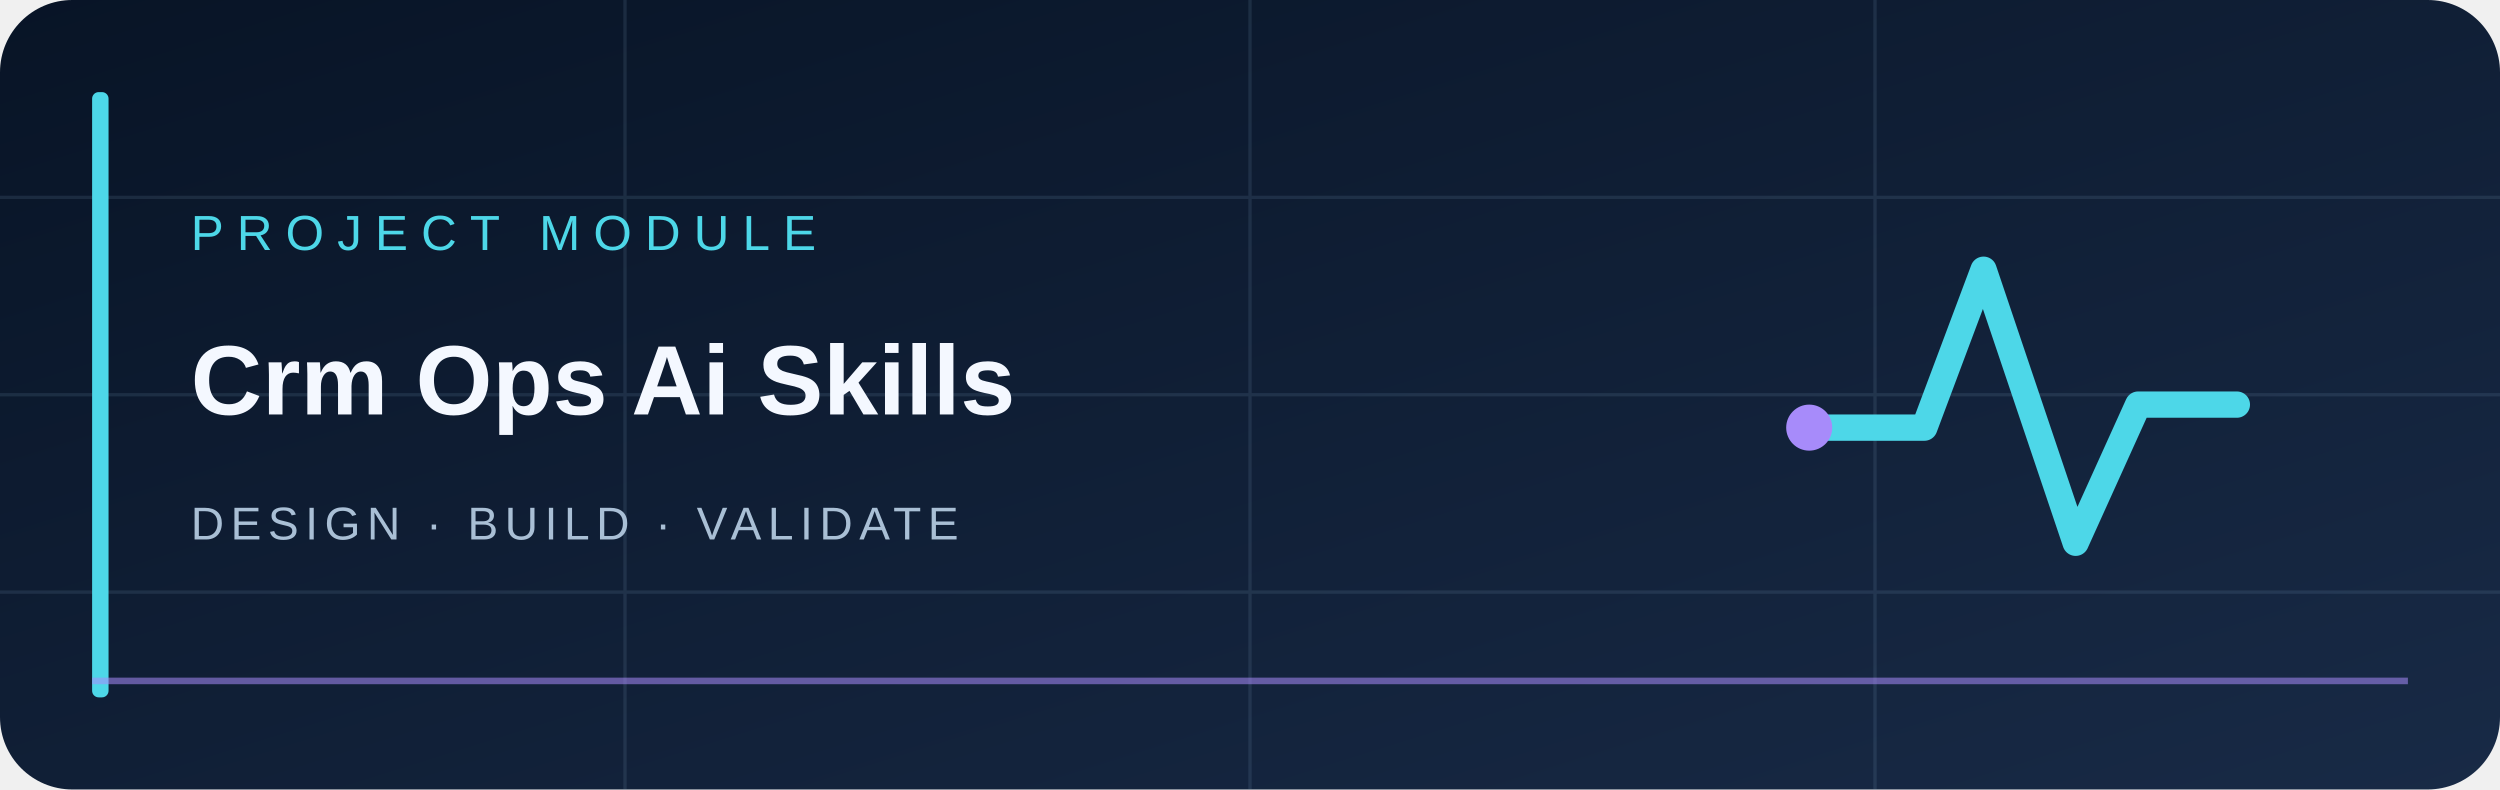
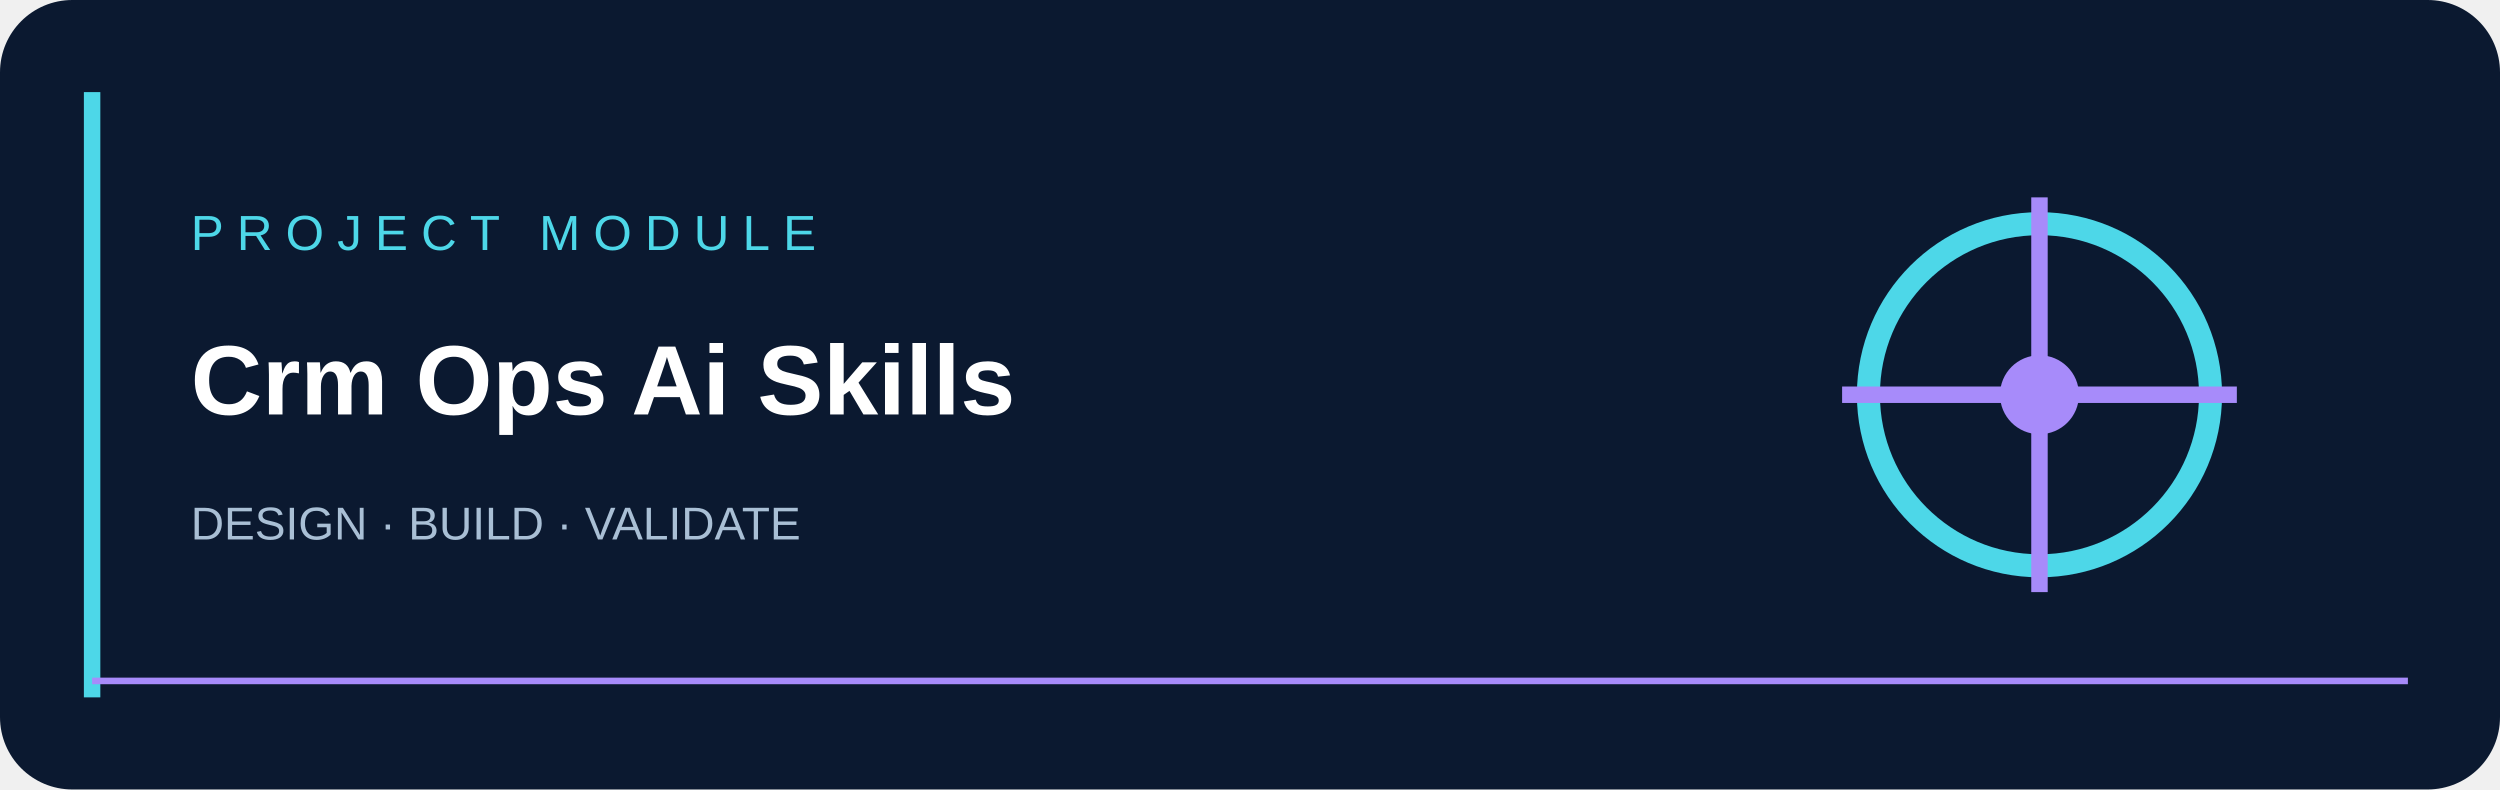
- <svg xmlns="http://www.w3.org/2000/svg" viewBox="0 0 760 240" role="img" aria-labelledby="t">
-   <defs>
-     <linearGradient id="bg" x2="1" y2="1">
-       <stop stop-color="#081426" />
-       <stop offset="1" stop-color="#182a46" />
-     </linearGradient>
-   </defs>
-   <rect width="760" height="240" rx="22" fill="url(#bg)" />
-   <g opacity=".13" stroke="#8cb4d3">
-     <path d="M0 60H760M0 120H760M0 180H760M190 0V240M380 0V240M570 0V240" />
+ <svg xmlns="http://www.w3.org/2000/svg" viewBox="0 0 760 240">
+   <rect width="760" height="240" rx="22" fill="#0b1930" />
+   <path d="M28 28v184" stroke="#4dd7e8" stroke-width="5" />
+   <text x="58" y="76" fill="#4dd7e8" font-family="Arial" font-size="15" letter-spacing="4">PROJECT MODULE</text>
+   <text x="58" y="126" fill="#fff" font-family="Arial" font-size="30" font-weight="700">Crm Ops Ai Skills</text>
+   <text x="58" y="164" fill="#a9bfd5" font-family="Arial" font-size="14">DESIGN · BUILD · VALIDATE</text>
+   <g stroke="#4dd7e8" stroke-width="7" fill="none">
+     <circle cx="620" cy="120" r="52" />
+     <path d="M560 120h120M620 60v120" stroke="#a78bfa" stroke-width="5" />
  </g>
-   <rect x="28" y="28" width="5" height="184" rx="2" fill="#4dd7e8" />
-   <text x="58" y="76" fill="#4dd7e8" font-family="Arial,sans-serif" font-size="15" letter-spacing="4">PROJECT MODULE</text>
-   <text x="58" y="126" fill="#f4f8ff" font-family="Arial,sans-serif" font-size="30" font-weight="700">Crm Ops Ai Skills</text>
-   <text x="58" y="164" fill="#a9bfd5" font-family="Arial,sans-serif" font-size="14" letter-spacing="2">DESIGN · BUILD · VALIDATE</text>
-   <g>
-     <path d="M550 130h35l18-48 28 83 19-42h30" fill="none" stroke="#4dd7e8" stroke-width="8" stroke-linecap="round" stroke-linejoin="round" />
-     <circle cx="550" cy="130" r="7" fill="#a78bfa" />
-   </g>
-   <path d="M28 207H732" stroke="#a78bfa" stroke-width="2" opacity=".55" />
+   <circle cx="620" cy="120" r="12" fill="#a78bfa" />
+   <path d="M28 207H732" stroke="#a78bfa" stroke-width="2" />
</svg>
